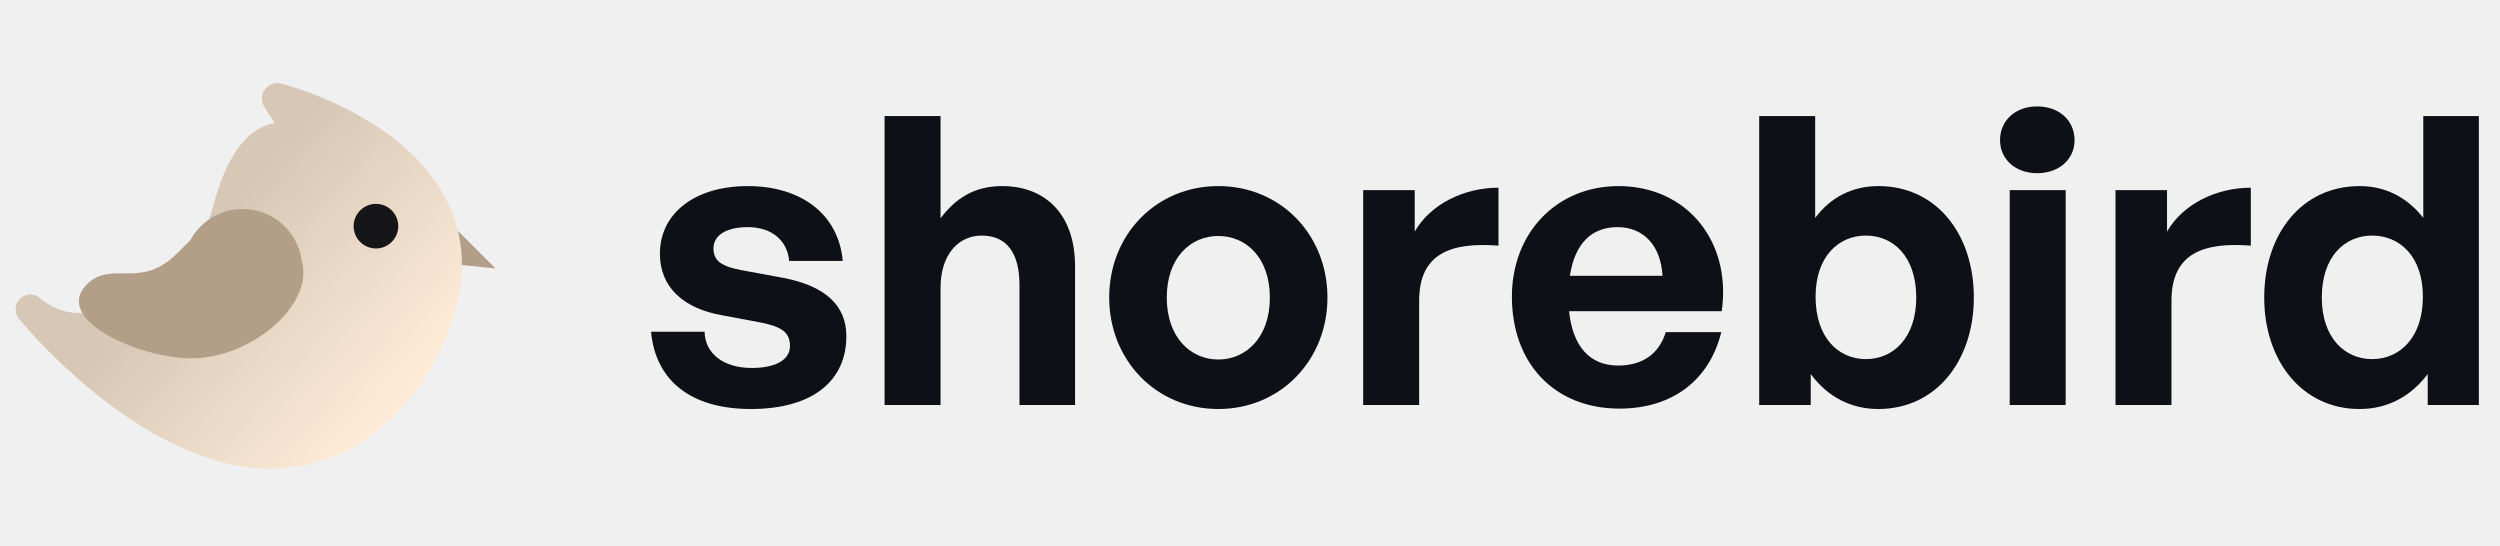
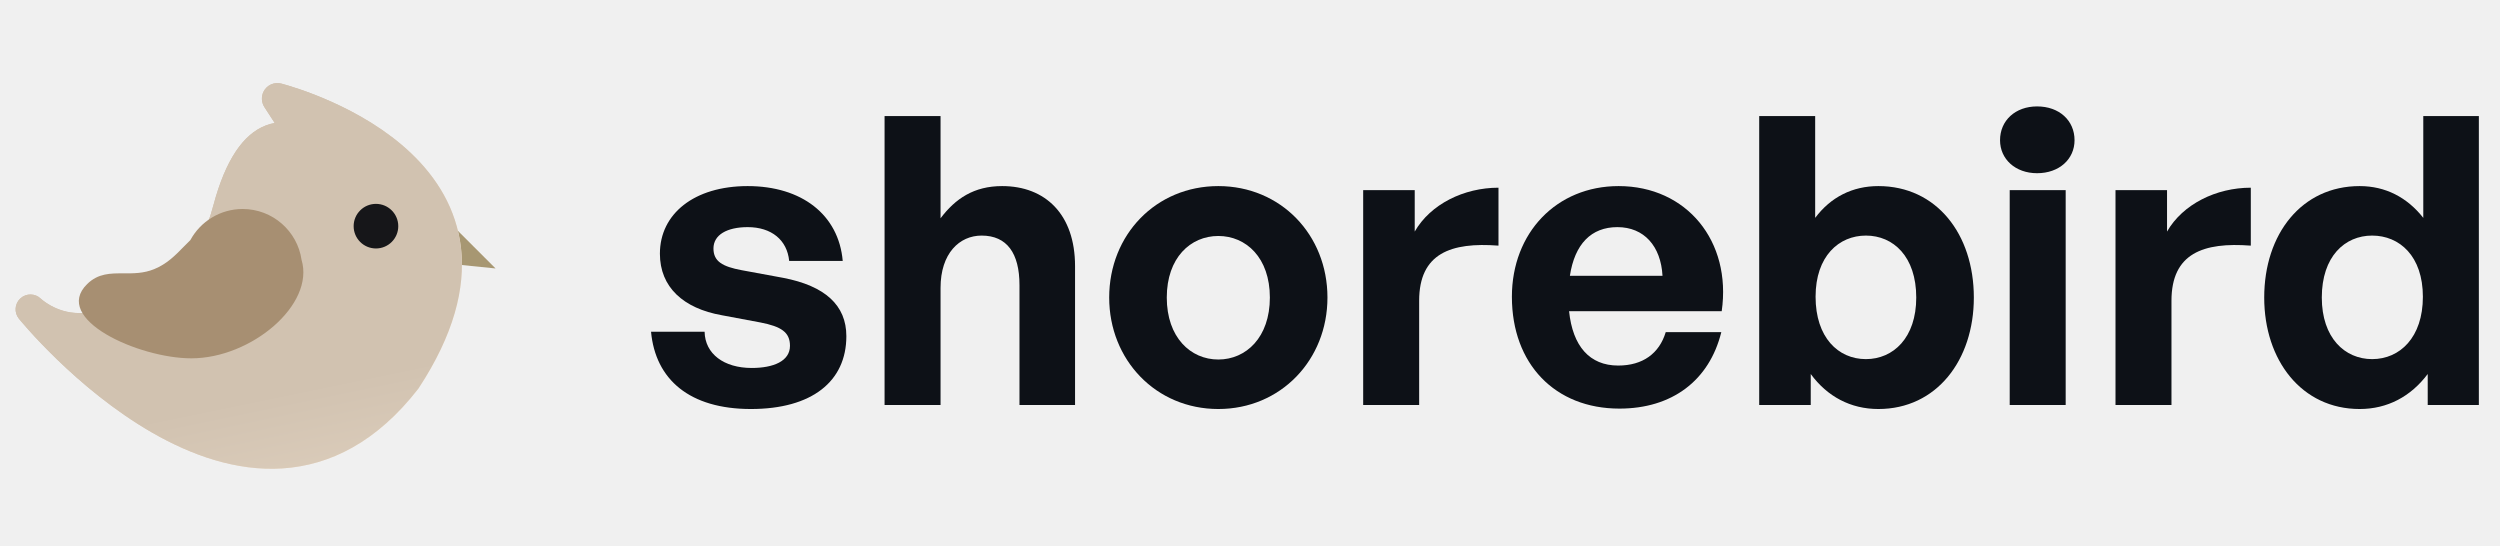
- <svg xmlns="http://www.w3.org/2000/svg" width="642" height="140" viewBox="0 0 642 140">
-   <path id="Path" fill="#0d1117" stroke="none" d="M 581.45 76.41 C 581.45 60.084 591.068 47.787 605.959 47.787 C 612.578 47.787 618.162 50.68 622.299 55.95 L 622.299 29.807 L 636.57 29.807 L 636.57 104.001 L 623.437 104.001 L 623.437 96.044 C 619.093 101.83 613.095 105.034 605.959 105.034 C 591.068 105.034 581.45 92.531 581.45 76.41 Z M 596.238 76.41 C 596.238 86.744 602.133 92.22 609.165 92.22 C 616.301 92.22 622.196 86.641 622.196 76.204 C 622.196 65.767 616.198 60.497 609.165 60.497 C 602.133 60.497 596.238 65.87 596.238 76.41 Z" />
-   <path id="path1" fill="#0d1117" stroke="none" d="M 557.634 77.237 L 557.634 104 L 543.259 104 L 543.259 48.82 L 556.496 48.82 L 556.496 59.464 C 560.53 52.437 569.113 48.2 578.007 48.2 L 578.007 63.08 C 565.804 62.15 557.634 65.044 557.634 77.237 Z" />
-   <path id="path2" fill="#0d1117" stroke="none" d="M 532.743 36.007 C 532.743 40.864 528.813 44.48 523.125 44.48 C 517.541 44.48 513.611 40.864 513.611 36.007 C 513.611 30.944 517.541 27.327 523.125 27.327 C 528.813 27.327 532.743 30.944 532.743 36.007 Z M 530.467 104.001 L 516.093 104.001 L 516.093 48.82 L 530.467 48.82 L 530.467 104.001 Z" />
-   <path id="path3" fill="#0d1117" stroke="none" d="M 506.882 76.41 C 506.882 92.531 497.264 105.034 482.372 105.034 C 475.237 105.034 469.239 101.83 464.999 96.044 L 464.999 104.001 L 451.762 104.001 L 451.762 29.807 L 466.136 29.807 L 466.136 55.95 C 470.17 50.577 475.754 47.787 482.372 47.787 C 497.264 47.787 506.882 60.084 506.882 76.41 Z M 492.093 76.41 C 492.093 65.87 486.199 60.497 479.167 60.497 C 472.238 60.497 466.24 65.767 466.24 76.204 C 466.24 86.641 472.031 92.22 479.167 92.22 C 486.199 92.22 492.093 86.744 492.093 76.41 Z" />
-   <path id="path4" fill="#0d1117" stroke="none" d="M 415.867 104.93 C 399.32 104.93 388.255 93.46 388.255 76.204 C 388.255 59.774 399.734 47.787 415.66 47.787 C 433.137 47.787 444.719 61.944 442.134 79.924 L 402.94 79.924 C 403.87 88.914 408.214 93.874 415.556 93.874 C 421.865 93.874 426.105 90.774 427.759 85.297 L 442.031 85.297 C 438.928 97.8 429.31 104.93 415.867 104.93 Z M 415.35 58.327 C 408.628 58.327 404.388 62.667 403.147 70.83 L 426.932 70.83 C 426.518 63.184 422.175 58.327 415.35 58.327 Z" />
-   <path id="path5" fill="#0d1117" stroke="none" d="M 364.439 77.237 L 364.439 104 L 350.064 104 L 350.064 48.82 L 363.301 48.82 L 363.301 59.464 C 367.334 52.437 375.918 48.2 384.811 48.2 L 384.811 63.08 C 372.608 62.15 364.439 65.044 364.439 77.237 Z" />
-   <path id="path6" fill="#0d1117" stroke="none" d="M 312.865 105.034 C 296.836 105.034 284.84 92.427 284.84 76.41 C 284.84 60.29 296.836 47.787 312.865 47.787 C 328.894 47.787 340.891 60.29 340.891 76.41 C 340.891 92.427 328.894 105.034 312.865 105.034 Z M 312.865 92.324 C 320.001 92.324 326.102 86.64 326.102 76.41 C 326.102 66.18 320.001 60.6 312.865 60.6 C 305.73 60.6 299.628 66.18 299.628 76.41 C 299.628 86.64 305.73 92.324 312.865 92.324 Z" />
-   <path id="path7" fill="#0d1117" stroke="none" d="M 241.533 73.93 L 241.533 104.001 L 227.158 104.001 L 227.158 29.807 L 241.533 29.807 L 241.533 56.054 C 245.359 50.991 250.116 47.787 257.355 47.787 C 268.421 47.787 276.073 55.02 276.073 68.35 L 276.073 104.001 L 261.802 104.001 L 261.802 73.207 C 261.802 65.044 258.596 60.497 252.081 60.497 C 246.393 60.497 241.533 65.044 241.533 73.93 Z" />
-   <path id="path8" fill="#0d1117" stroke="none" d="M 217.344 86.33 C 217.344 97.904 208.554 105.034 192.835 105.034 C 177.116 105.034 168.326 97.491 167.188 85.194 L 180.942 85.194 C 181.046 90.877 185.906 94.494 193.042 94.494 C 198.626 94.494 202.866 92.737 202.866 88.81 C 202.866 85.297 200.591 83.85 195.317 82.817 L 185.389 80.957 C 175.461 79.2 169.463 73.724 169.463 65.147 C 169.463 54.917 178.253 47.787 192.008 47.787 C 205.865 47.787 215.379 55.124 216.413 67.007 L 202.659 67.007 C 202.142 61.634 198.109 58.327 192.008 58.327 C 186.733 58.327 183.217 60.29 183.217 63.804 C 183.217 67.11 185.492 68.454 190.456 69.384 L 201.108 71.347 C 211.863 73.414 217.344 78.374 217.344 86.33 Z" />
-   <path id="path9" fill="#b39e88" stroke="none" d="M 127.257 68.943 L 115.797 57.492 C 116.452 59.795 118.032 66.881 118.123 68.015 L 127.257 68.943 Z" />
-   <linearGradient id="linearGradient1" x1="50.76" y1="61.532" x2="102.635" y2="107.04" gradientUnits="userSpaceOnUse">
-     <stop offset="1e-05" stop-color="#d6c7b6" stop-opacity="1" />
-     <stop offset="1" stop-color="#ffedd9" stop-opacity="1" />
-   </linearGradient>
-   <path id="path10" fill="url(#linearGradient1)" fill-rule="evenodd" stroke="none" d="M 107.353 99.914 L 107.448 99.792 L 107.533 99.663 C 116.527 85.946 119.539 74.033 118.384 63.765 C 117.229 53.493 111.971 45.459 105.579 39.373 C 92.961 27.359 75.223 22.265 72.263 21.471 C 71.441 21.25 70.467 21.272 69.536 21.71 C 68.633 22.135 68.027 22.83 67.68 23.522 C 67.011 24.855 67.162 26.377 67.906 27.526 L 70.537 31.585 C 69.789 31.715 69.026 31.922 68.252 32.22 C 62.525 34.421 57.938 40.956 54.806 52.691 C 51.259 65.982 44.306 72.751 37.605 76.308 C 30.757 79.943 23.837 80.394 20.296 80.394 C 17.284 80.394 14.799 79.454 13.038 78.484 C 12.162 78 11.488 77.522 11.048 77.178 C 10.829 77.007 10.671 76.872 10.578 76.79 C 10.532 76.749 10.502 76.721 10.49 76.71 L 10.485 76.705 C 9.042 75.3 6.751 75.257 5.256 76.611 C 3.753 77.971 3.575 80.266 4.85 81.841 L 7.82 79.44 C 4.85 81.841 4.851 81.842 4.853 81.844 L 4.856 81.848 L 4.867 81.862 L 4.905 81.908 C 4.937 81.947 4.982 82.002 5.041 82.073 C 5.159 82.215 5.33 82.42 5.552 82.681 C 5.995 83.203 6.644 83.952 7.479 84.882 C 9.149 86.741 11.571 89.327 14.602 92.261 C 20.644 98.11 29.203 105.438 39.134 111.139 C 49.034 116.822 60.613 121.071 72.585 120.287 C 84.739 119.491 96.743 113.544 107.353 99.914 Z M 15.131 87.417 C 10.509 82.761 7.82 79.44 7.82 79.44 C 8.152 79.85 64.345 148.948 104.336 97.57 C 118.753 75.583 116.432 59.62 108.394 48.364 C 116.432 59.62 118.755 75.584 104.337 97.571 C 72.985 137.85 31.676 104.083 15.131 87.417 Z" />
-   <path id="path11" fill="#b39e88" fill-rule="evenodd" stroke="none" d="M 77.437 66.716 C 80.893 78.218 64.534 92.019 49.138 92.019 C 35.577 92.019 13.224 81.901 22.397 72.934 C 25.225 70.17 28.382 70.184 31.765 70.199 C 34.263 70.211 36.884 70.223 39.587 69.117 C 42.879 67.771 45.05 65.547 47.135 63.41 C 47.716 62.815 48.29 62.227 48.879 61.666 C 51.466 56.905 56.514 53.672 62.317 53.672 C 70 53.672 76.359 59.338 77.437 66.716 Z" />
-   <path id="path12" fill="#161619" stroke="none" d="M 96.542 63.807 C 93.377 63.807 90.812 61.244 90.812 58.081 C 90.812 54.919 93.377 52.356 96.542 52.356 C 99.706 52.356 102.272 54.919 102.272 58.081 C 102.272 61.244 99.706 63.807 96.542 63.807 Z" />
+ <svg xmlns="http://www.w3.org/2000/svg" width="642" height="140" viewBox="0 0 642 140" fill="none">
+   <path d="M581.45 76.41C581.45 60.084 591.068 47.787 605.959 47.787C612.578 47.787 618.162 50.681 622.299 55.95V29.807H636.57V104.001H623.437V96.044C619.093 101.831 613.095 105.034 605.959 105.034C591.068 105.034 581.45 92.531 581.45 76.41ZM596.238 76.41C596.238 86.744 602.133 92.221 609.165 92.221C616.301 92.221 622.196 86.641 622.196 76.204C622.196 65.767 616.198 60.497 609.165 60.497C602.133 60.497 596.238 65.871 596.238 76.41Z" fill="#0D1117" />
+   <path d="M557.634 77.237V104H543.259V48.82H556.496V59.464C560.53 52.437 569.113 48.2 578.007 48.2V63.08C565.804 62.15 557.634 65.043 557.634 77.237Z" fill="#0D1117" />
+   <path d="M532.743 36.007C532.743 40.864 528.813 44.48 523.125 44.48C517.541 44.48 513.611 40.864 513.611 36.007C513.611 30.944 517.541 27.327 523.125 27.327C528.813 27.327 532.743 30.944 532.743 36.007ZM530.467 104.001H516.093V48.821H530.467V104.001Z" fill="#0D1117" />
+   <path d="M506.882 76.41C506.882 92.531 497.264 105.034 482.372 105.034C475.237 105.034 469.239 101.831 464.999 96.044V104.001H451.762V29.807H466.136V55.95C470.17 50.577 475.754 47.787 482.372 47.787C497.264 47.787 506.882 60.084 506.882 76.41ZM492.093 76.41C492.093 65.871 486.199 60.497 479.167 60.497C472.238 60.497 466.24 65.767 466.24 76.204C466.24 86.641 472.031 92.221 479.167 92.221C486.199 92.221 492.093 86.744 492.093 76.41Z" fill="#0D1117" />
+   <path d="M415.867 104.93C399.32 104.93 388.255 93.46 388.255 76.204C388.255 59.774 399.734 47.787 415.66 47.787C433.137 47.787 444.719 61.944 442.134 79.924H402.94C403.87 88.914 408.214 93.874 415.556 93.874C421.865 93.874 426.105 90.774 427.759 85.297H442.031C438.928 97.8 429.31 104.93 415.867 104.93ZM415.35 58.327C408.628 58.327 404.388 62.667 403.147 70.83H426.932C426.518 63.184 422.175 58.327 415.35 58.327Z" fill="#0D1117" />
+   <path d="M364.439 77.237V104H350.064V48.82H363.301V59.464C367.334 52.437 375.918 48.2 384.811 48.2V63.08C372.608 62.15 364.439 65.043 364.439 77.237Z" fill="#0D1117" />
+   <path d="M312.865 105.034C296.836 105.034 284.84 92.427 284.84 76.41C284.84 60.29 296.836 47.787 312.865 47.787C328.894 47.787 340.891 60.29 340.891 76.41C340.891 92.427 328.894 105.034 312.865 105.034ZM312.865 92.324C320.001 92.324 326.102 86.64 326.102 76.41C326.102 66.18 320.001 60.6 312.865 60.6C305.73 60.6 299.628 66.18 299.628 76.41C299.628 86.64 305.73 92.324 312.865 92.324Z" fill="#0D1117" />
+   <path d="M241.533 73.93V104.001H227.158V29.807H241.533V56.054C245.359 50.99 250.116 47.787 257.355 47.787C268.421 47.787 276.073 55.02 276.073 68.35V104.001H261.802V73.207C261.802 65.044 258.596 60.497 252.081 60.497C246.393 60.497 241.533 65.044 241.533 73.93Z" fill="#0D1117" />
+   <path d="M217.344 86.331C217.344 97.904 208.554 105.034 192.835 105.034C177.116 105.034 168.326 97.49 167.188 85.194H180.942C181.046 90.877 185.906 94.494 193.042 94.494C198.626 94.494 202.866 92.737 202.866 88.81C202.866 85.297 200.591 83.85 195.317 82.817L185.389 80.957C175.461 79.2 169.463 73.724 169.463 65.147C169.463 54.917 178.253 47.787 192.008 47.787C205.865 47.787 215.379 55.124 216.413 67.007H202.659C202.142 61.634 198.109 58.327 192.008 58.327C186.733 58.327 183.217 60.29 183.217 63.804C183.217 67.11 185.492 68.454 190.456 69.384L201.108 71.347C211.863 73.414 217.344 78.374 217.344 86.331Z" fill="#0D1117" />
+   <g clip-path="url(#clip0_1_21)">
+     <path d="M127.26 68.942L115.799 57.491C116.454 59.793 118.034 66.88 118.125 68.014L127.26 68.942Z" fill="#A79772" />
+     <path fill-rule="evenodd" clip-rule="evenodd" d="M107.355 99.914L107.451 99.792L107.535 99.662C116.53 85.945 119.541 74.032 118.387 63.764C117.232 53.491 111.974 45.456 105.581 39.37C92.963 27.356 75.225 22.262 72.265 21.467C71.443 21.246 70.468 21.269 69.537 21.707C68.634 22.132 68.029 22.827 67.682 23.518C67.013 24.852 67.164 26.374 67.908 27.523L70.538 31.582C69.79 31.712 69.028 31.919 68.253 32.217C62.526 34.418 57.939 40.954 54.807 52.69C51.26 65.981 44.307 72.749 37.605 76.307C30.757 79.942 23.837 80.393 20.297 80.393C17.285 80.393 14.8 79.453 13.039 78.482C12.162 77.999 11.488 77.52 11.048 77.177C10.829 77.006 10.671 76.871 10.579 76.789C10.532 76.748 10.502 76.721 10.49 76.709L10.486 76.704C9.042 75.299 6.752 75.256 5.256 76.61C3.753 77.969 3.575 80.265 4.851 81.84C4.851 81.84 4.851 81.841 4.853 81.843L4.856 81.847L4.868 81.861L4.905 81.907C4.937 81.946 4.983 82.001 5.041 82.072C5.159 82.214 5.33 82.418 5.552 82.679C5.996 83.202 6.644 83.952 7.479 84.882C9.15 86.741 11.571 89.326 14.603 92.26C20.645 98.109 29.204 105.438 39.135 111.139C49.034 116.822 60.614 121.071 72.586 120.287C84.74 119.491 96.746 113.544 107.355 99.914Z" fill="url(#paint0_linear_1_21)" />
+     <path fill-rule="evenodd" clip-rule="evenodd" d="M107.355 99.914L107.451 99.792L107.535 99.662C116.53 85.945 119.541 74.032 118.387 63.764C117.232 53.491 111.974 45.456 105.581 39.37C92.963 27.356 75.225 22.262 72.265 21.467C71.443 21.246 70.468 21.269 69.537 21.707C68.634 22.132 68.029 22.827 67.682 23.518C67.013 24.852 67.164 26.374 67.908 27.523L70.538 31.582C69.79 31.712 69.028 31.919 68.253 32.217C62.526 34.418 57.939 40.954 54.807 52.69C51.26 65.981 44.307 72.749 37.605 76.307C30.757 79.942 23.837 80.393 20.297 80.393C17.285 80.393 14.8 79.453 13.039 78.482C12.162 77.999 11.488 77.52 11.048 77.177C10.829 77.006 10.671 76.871 10.579 76.789C10.532 76.748 10.502 76.721 10.49 76.709L10.486 76.704C9.042 75.299 6.752 75.256 5.256 76.61C3.753 77.969 3.575 80.265 4.851 81.84C4.851 81.84 4.851 81.841 4.853 81.843L4.856 81.847L4.868 81.861L4.905 81.907C4.937 81.946 4.983 82.001 5.041 82.072C5.159 82.214 5.33 82.418 5.552 82.679C5.996 83.202 6.644 83.952 7.479 84.882C9.15 86.741 11.571 89.326 14.603 92.26C20.645 98.109 29.204 105.438 39.135 111.139C49.034 116.822 60.614 121.071 72.586 120.287C84.74 119.491 96.746 113.544 107.355 99.914Z" fill="url(#paint1_linear_1_21)" />
+     <path fill-rule="evenodd" clip-rule="evenodd" d="M48.879 61.664C51.466 56.903 56.514 53.67 62.318 53.67C70.001 53.67 76.359 59.336 77.437 66.714C80.893 78.218 64.534 92.019 49.137 92.019C35.577 92.019 13.223 81.901 22.396 72.933C25.224 70.168 28.381 70.183 31.765 70.198C34.263 70.21 36.883 70.221 39.587 69.116C42.879 67.77 45.049 65.546 47.135 63.408C47.716 62.813 48.289 62.225 48.879 61.664Z" fill="#A78F72" />
+     <path d="M96.545 63.807C93.381 63.807 90.815 61.243 90.815 58.08C90.815 54.918 93.381 52.355 96.545 52.355C99.71 52.355 102.276 54.918 102.276 58.08C102.276 61.243 99.71 63.807 96.545 63.807Z" fill="#161619" />
+   </g>
+   <defs>
+     <linearGradient id="paint0_linear_1_21" x1="50.761" y1="61.53" x2="102.639" y2="107.039" gradientUnits="userSpaceOnUse">
+       <stop stop-color="#D1C2B0" />
+       <stop offset="1" stop-color="#FBEDDD" />
+     </linearGradient>
+     <linearGradient id="paint1_linear_1_21" x1="262.065" y1="61.53" x2="282.796" y2="161.894" gradientUnits="userSpaceOnUse">
+       <stop stop-color="#D1C2B0" />
+       <stop offset="1" stop-color="#FBEDDD" />
+     </linearGradient>
+     <clipPath id="clip0_1_21">
+       <rect width="123.26" height="99.05" fill="white" transform="translate(4 21.3301)" />
+     </clipPath>
+   </defs>
</svg>
